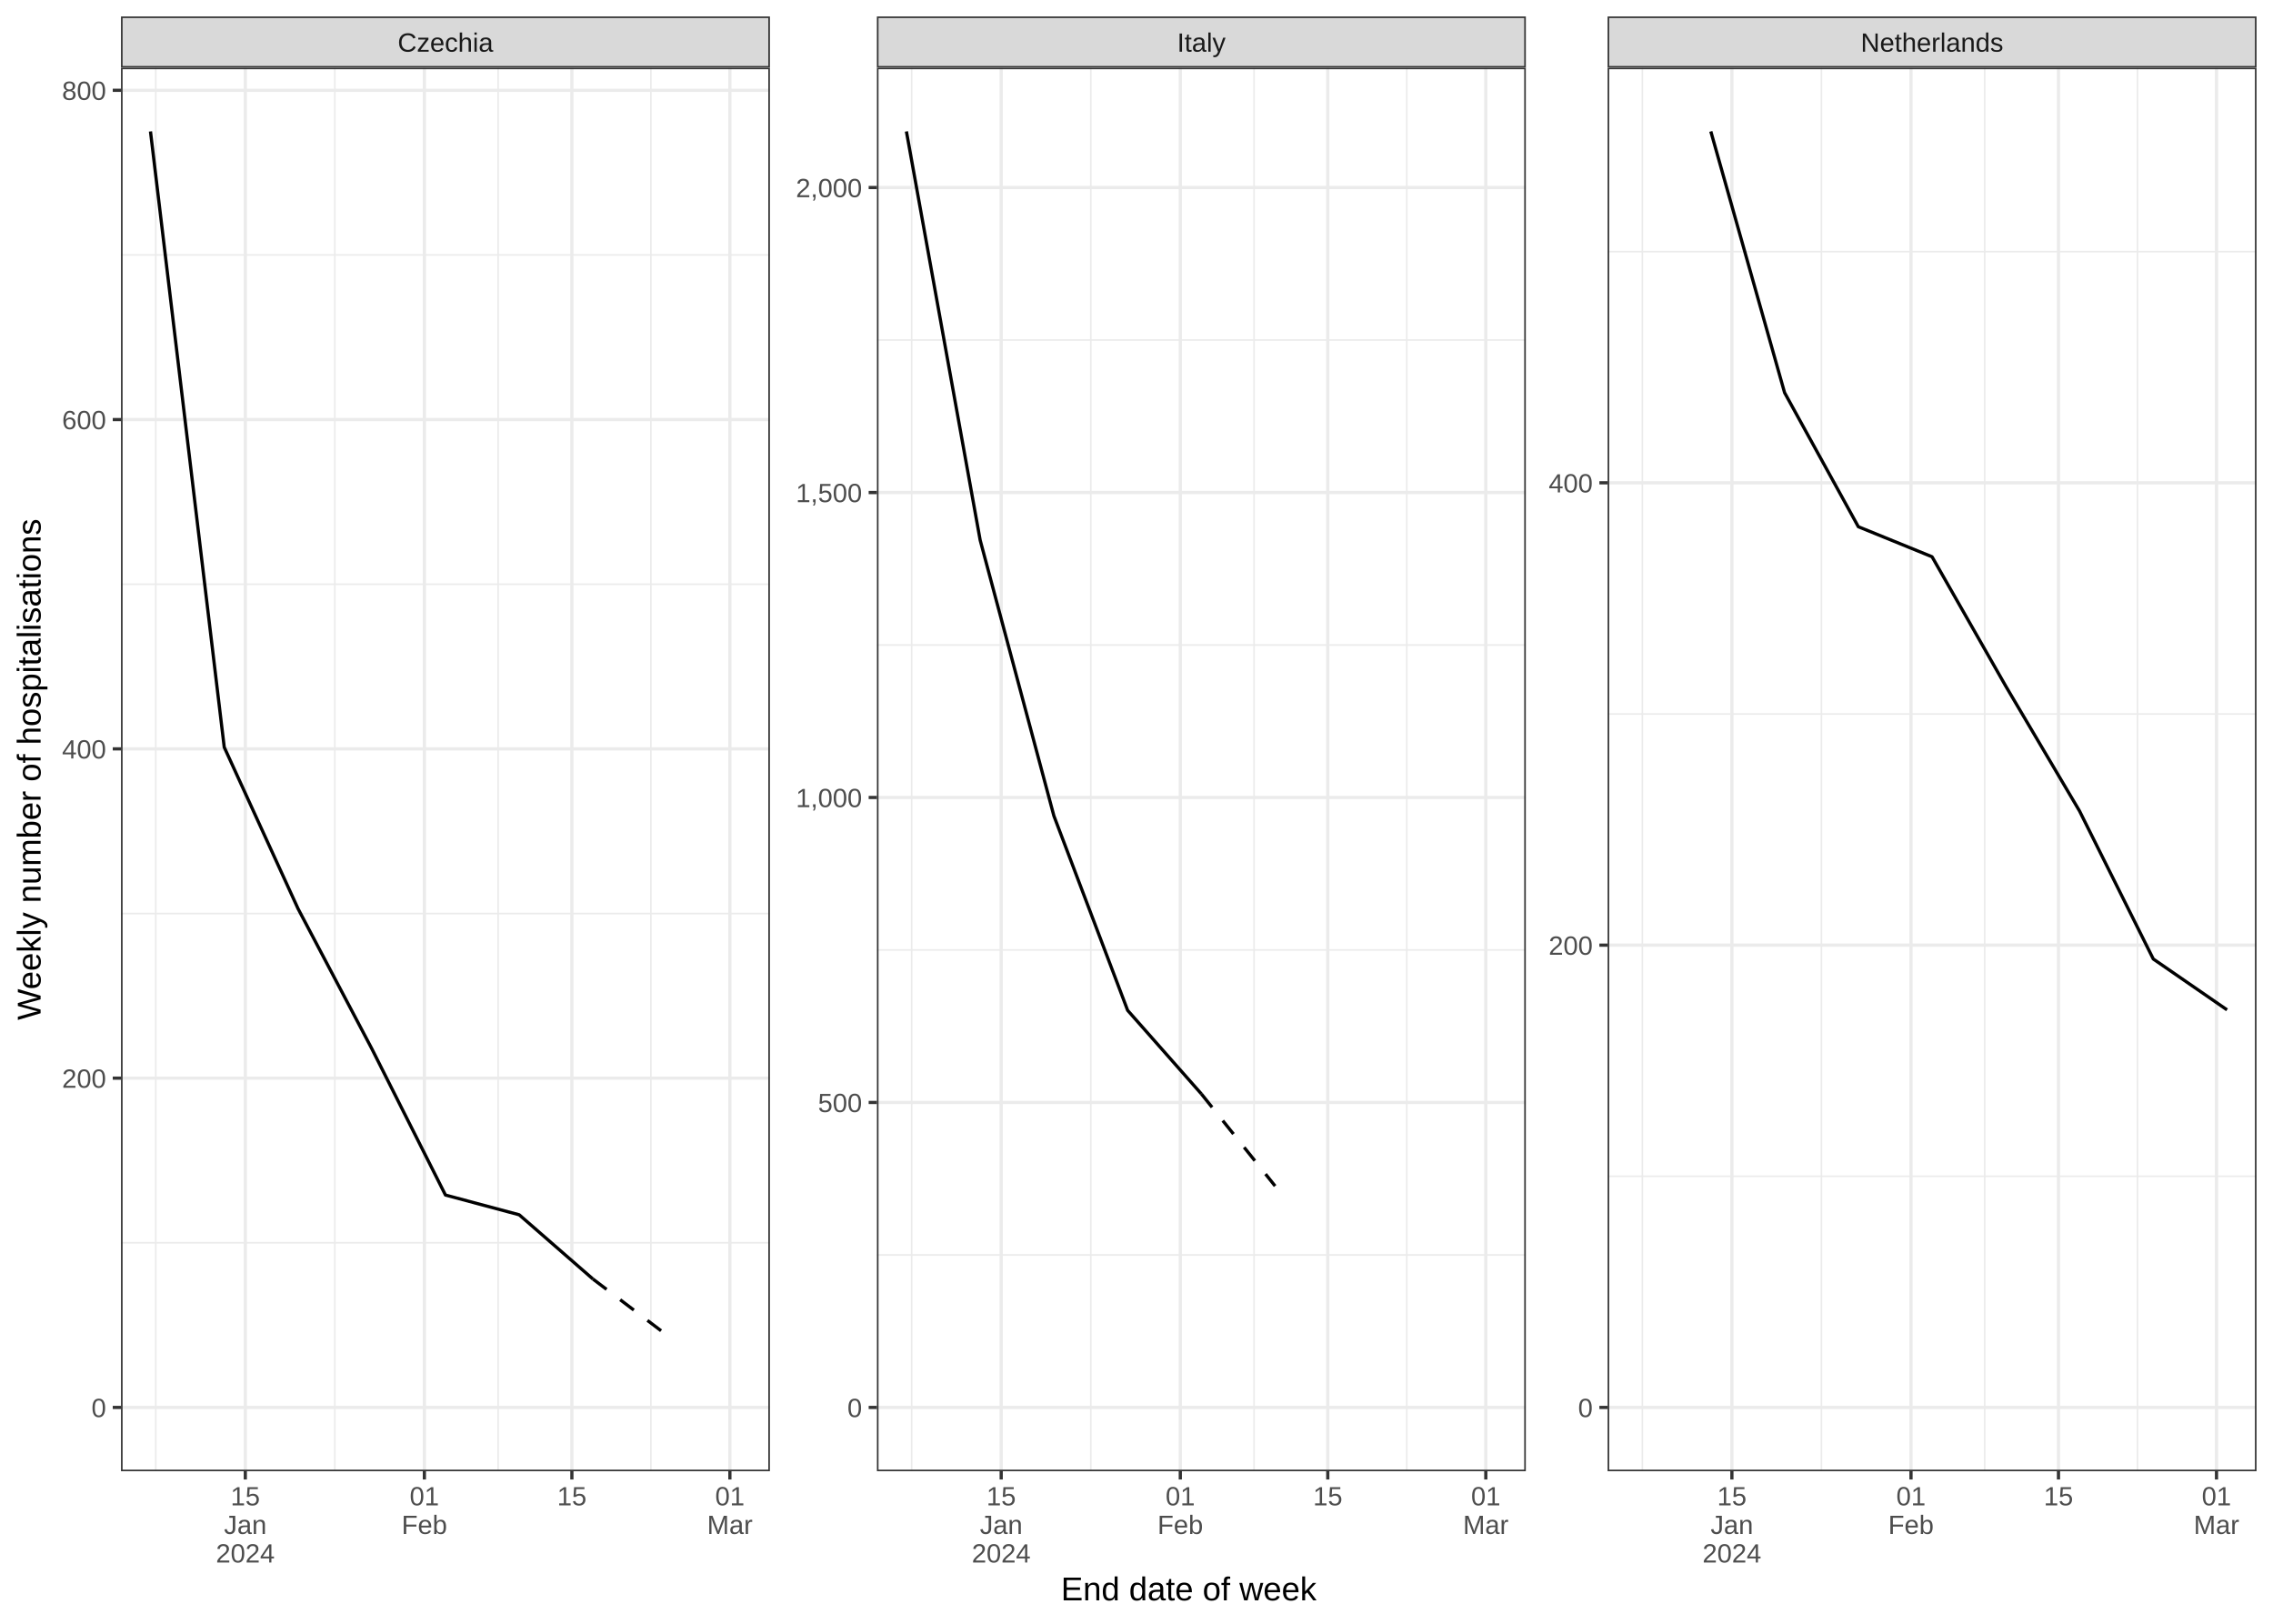
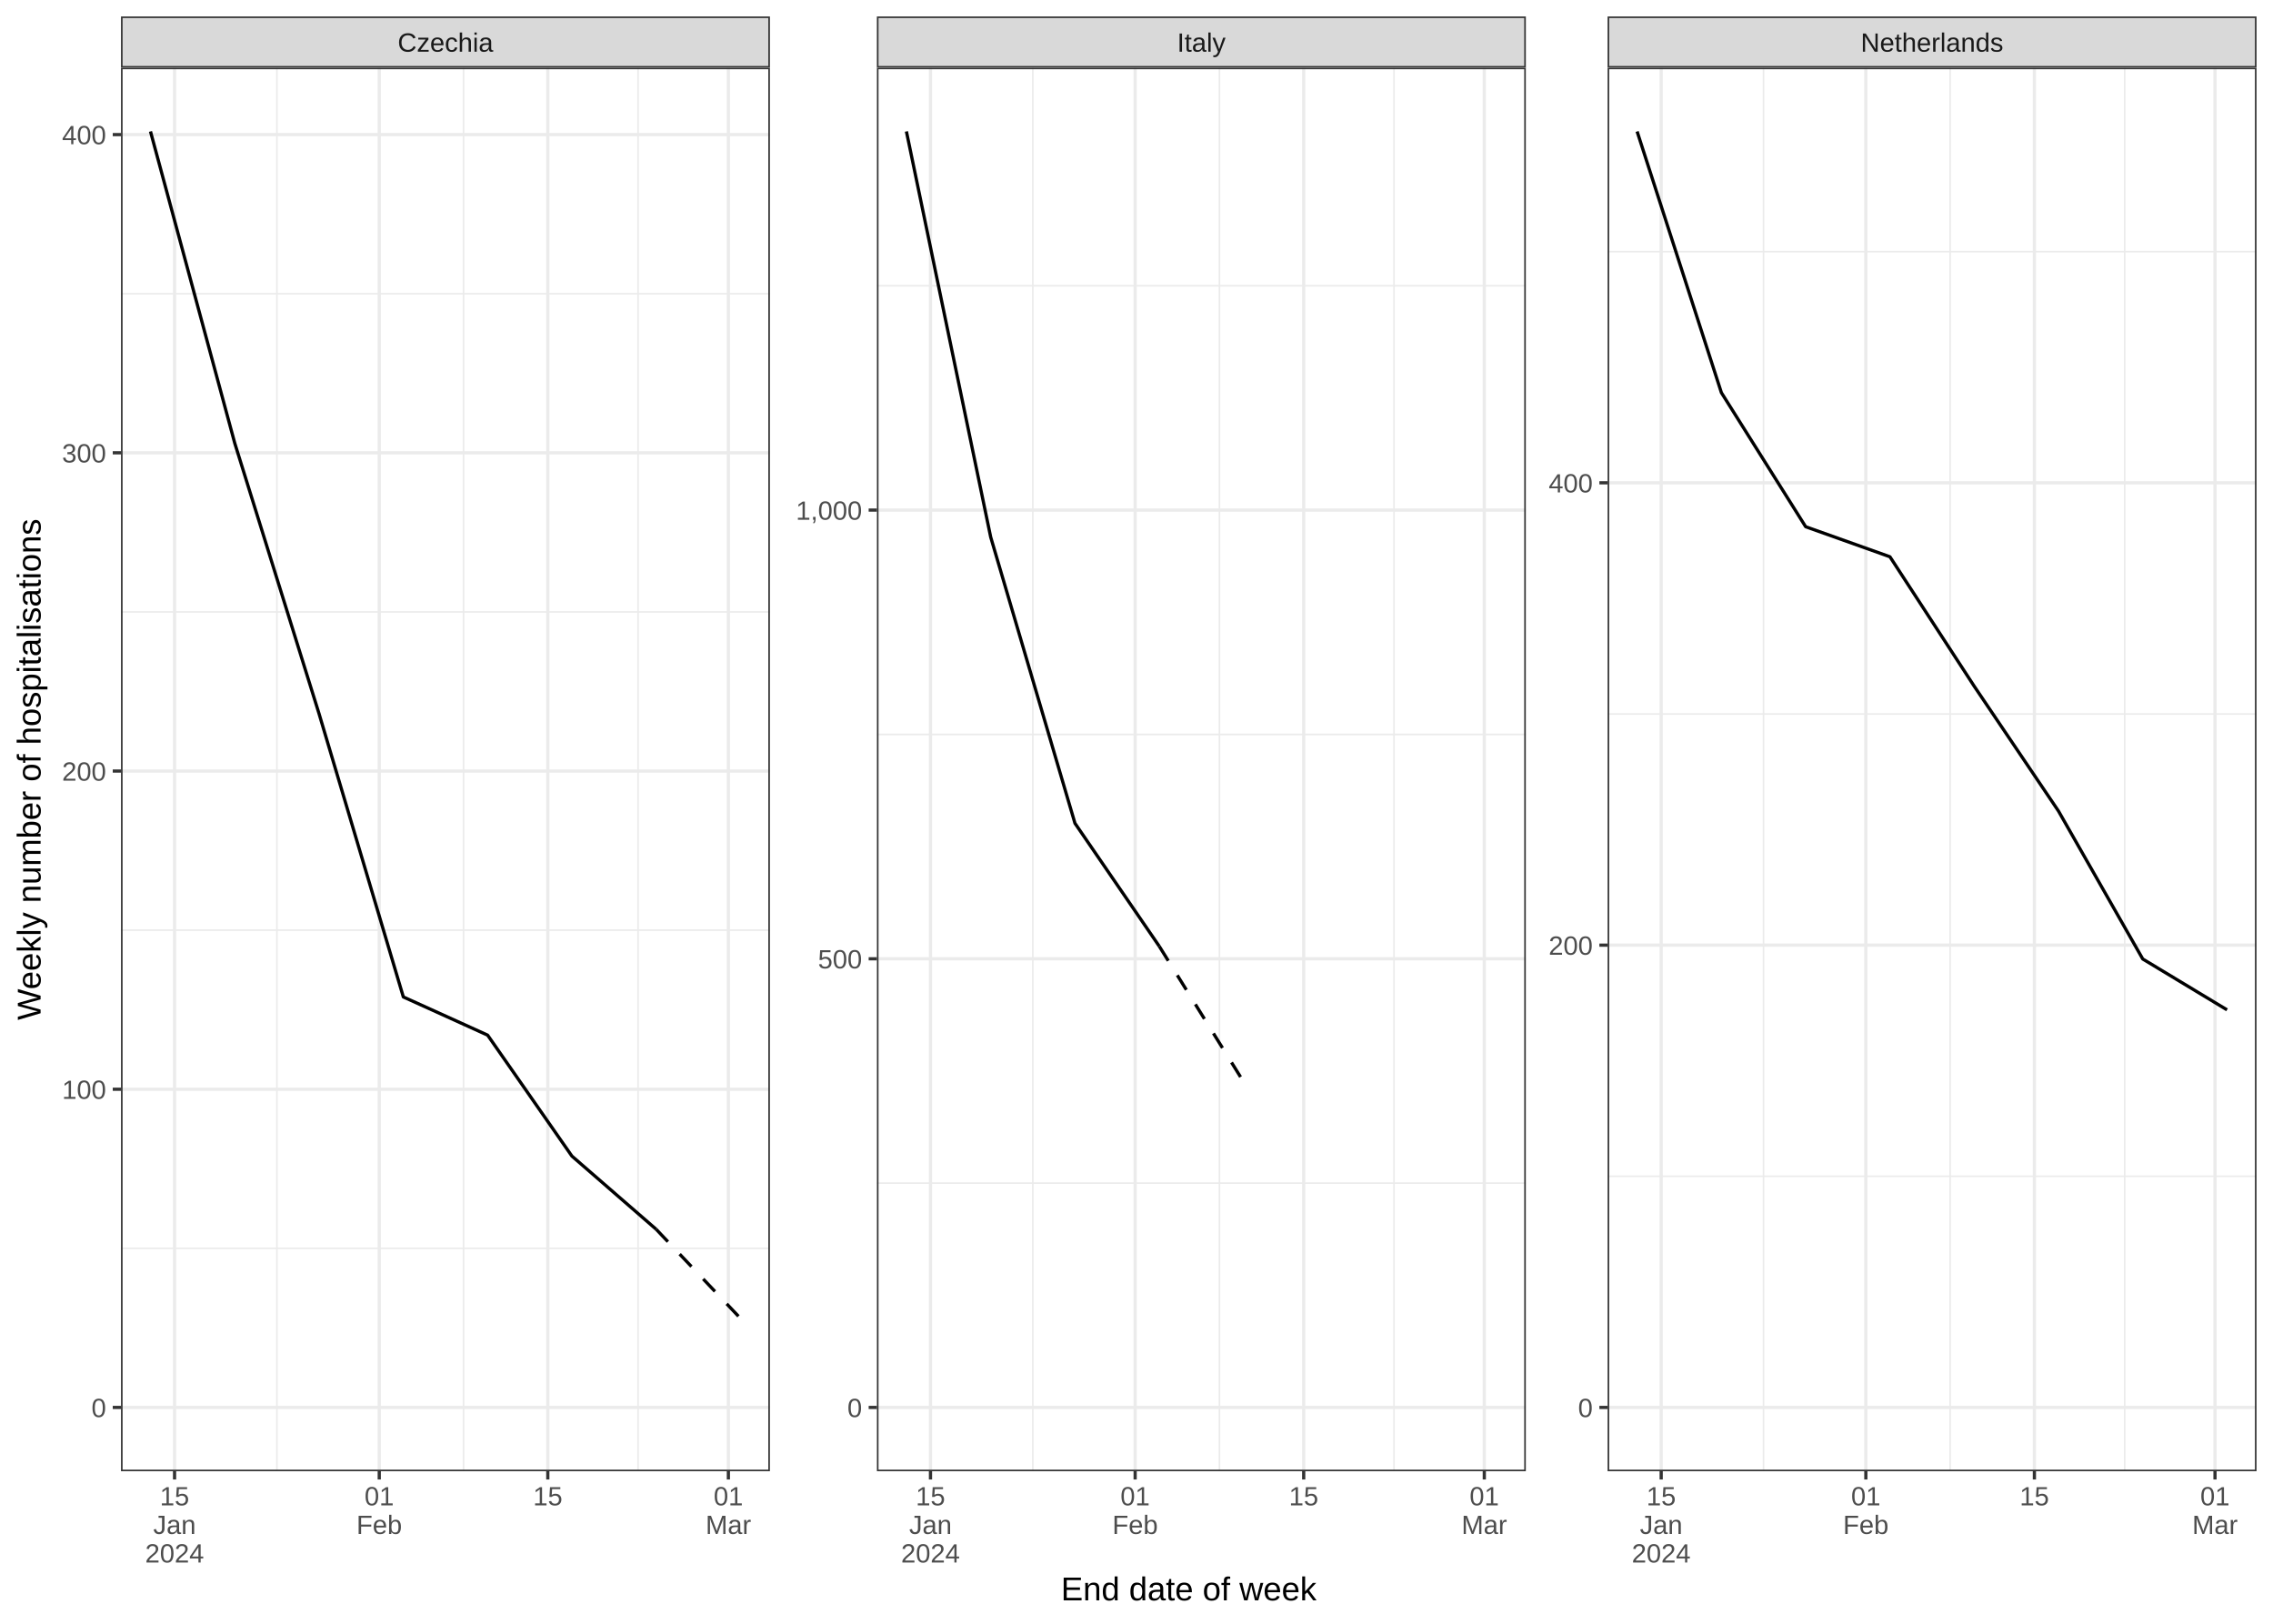
<svg xmlns="http://www.w3.org/2000/svg" class="svglite" width="756.00pt" height="540.00pt" viewBox="0 0 756.00 540.00">
  <defs>
    <style type="text/css">
    .svglite line, .svglite polyline, .svglite polygon, .svglite path, .svglite rect, .svglite circle {
      fill: none;
      stroke: #000000;
      stroke-linecap: round;
      stroke-linejoin: round;
      stroke-miterlimit: 10.00;
    }
    .svglite text {
      white-space: pre;
    }
  </style>
  </defs>
  <rect width="100%" height="100%" style="stroke: none; fill: #FFFFFF;" />
  <defs>
    <clipPath id="cpMC4wMHw3NTYuMDB8MC4wMHw1NDAuMDA=">
      <rect x="0.00" y="0.00" width="756.00" height="540.00" />
    </clipPath>
  </defs>
  <g clip-path="url(#cpMC4wMHw3NTYuMDB8MC4wMHw1NDAuMDA=)">
    <rect x="0.00" y="0.00" width="756.00" height="540.00" style="stroke-width: 1.07; stroke: #FFFFFF; fill: #FFFFFF;" />
  </g>
  <defs>
    <clipPath id="cpNDAuMjR8MjU2LjA4fDIyLjQ5fDQ4OS4yOQ==">
      <rect x="40.24" y="22.49" width="215.83" height="466.80" />
    </clipPath>
  </defs>
  <g clip-path="url(#cpNDAuMjR8MjU2LjA4fDIyLjQ5fDQ4OS4yOQ==)">
    <rect x="40.24" y="22.49" width="215.83" height="466.80" style="stroke-width: 1.07; stroke: none; fill: #FFFFFF;" />
-     <polyline points="40.24,413.31 256.08,413.31 " style="stroke-width: 0.53; stroke: #EBEBEB; stroke-linecap: butt;" />
-     <polyline points="40.24,303.80 256.08,303.80 " style="stroke-width: 0.53; stroke: #EBEBEB; stroke-linecap: butt;" />
-     <polyline points="40.24,194.29 256.08,194.29 " style="stroke-width: 0.53; stroke: #EBEBEB; stroke-linecap: butt;" />
-     <polyline points="40.24,84.78 256.08,84.78 " style="stroke-width: 0.53; stroke: #EBEBEB; stroke-linecap: butt;" />
-     <polyline points="51.81,489.29 51.81,22.49 " style="stroke-width: 0.53; stroke: #EBEBEB; stroke-linecap: butt;" />
-     <polyline points="111.37,489.29 111.37,22.49 " style="stroke-width: 0.53; stroke: #EBEBEB; stroke-linecap: butt;" />
-     <polyline points="165.68,489.29 165.68,22.49 " style="stroke-width: 0.53; stroke: #EBEBEB; stroke-linecap: butt;" />
-     <polyline points="216.48,489.29 216.48,22.49 " style="stroke-width: 0.53; stroke: #EBEBEB; stroke-linecap: butt;" />
+     <polyline points="40.24,415.16 256.08,415.16 " style="stroke-width: 0.53; stroke: #EBEBEB; stroke-linecap: butt;" />
+     <polyline points="40.24,309.33 256.08,309.33 " style="stroke-width: 0.53; stroke: #EBEBEB; stroke-linecap: butt;" />
+     <polyline points="40.24,203.51 256.08,203.51 " style="stroke-width: 0.53; stroke: #EBEBEB; stroke-linecap: butt;" />
+     <polyline points="40.24,97.68 256.08,97.68 " style="stroke-width: 0.53; stroke: #EBEBEB; stroke-linecap: butt;" />
+     <polyline points="92.10,489.29 92.10,22.49 " style="stroke-width: 0.53; stroke: #EBEBEB; stroke-linecap: butt;" />
+     <polyline points="154.17,489.29 154.17,22.49 " style="stroke-width: 0.53; stroke: #EBEBEB; stroke-linecap: butt;" />
+     <polyline points="212.23,489.29 212.23,22.49 " style="stroke-width: 0.53; stroke: #EBEBEB; stroke-linecap: butt;" />
    <polyline points="40.24,468.07 256.08,468.07 " style="stroke-width: 1.07; stroke: #EBEBEB; stroke-linecap: butt;" />
-     <polyline points="40.24,358.56 256.08,358.56 " style="stroke-width: 1.07; stroke: #EBEBEB; stroke-linecap: butt;" />
-     <polyline points="40.24,249.04 256.08,249.04 " style="stroke-width: 1.07; stroke: #EBEBEB; stroke-linecap: butt;" />
-     <polyline points="40.24,139.53 256.08,139.53 " style="stroke-width: 1.07; stroke: #EBEBEB; stroke-linecap: butt;" />
-     <polyline points="40.24,30.02 256.08,30.02 " style="stroke-width: 1.07; stroke: #EBEBEB; stroke-linecap: butt;" />
-     <polyline points="81.59,489.29 81.59,22.49 " style="stroke-width: 1.07; stroke: #EBEBEB; stroke-linecap: butt;" />
-     <polyline points="141.15,489.29 141.15,22.49 " style="stroke-width: 1.07; stroke: #EBEBEB; stroke-linecap: butt;" />
-     <polyline points="190.21,489.29 190.21,22.49 " style="stroke-width: 1.07; stroke: #EBEBEB; stroke-linecap: butt;" />
-     <polyline points="242.76,489.29 242.76,22.49 " style="stroke-width: 1.07; stroke: #EBEBEB; stroke-linecap: butt;" />
-     <polyline points="50.05,43.71 74.58,248.50 99.11,302.16 123.63,348.70 148.16,397.43 172.69,404.00 197.21,425.36 " style="stroke-width: 1.07; stroke-linecap: butt;" />
-     <polyline points="197.21,425.36 221.74,443.98 " style="stroke-width: 1.07; stroke-dasharray: 5.69,5.69; stroke-linecap: butt;" />
+     <polyline points="40.24,362.24 256.08,362.24 " style="stroke-width: 1.07; stroke: #EBEBEB; stroke-linecap: butt;" />
+     <polyline points="40.24,256.42 256.08,256.42 " style="stroke-width: 1.07; stroke: #EBEBEB; stroke-linecap: butt;" />
+     <polyline points="40.24,150.59 256.08,150.59 " style="stroke-width: 1.07; stroke: #EBEBEB; stroke-linecap: butt;" />
+     <polyline points="40.24,44.77 256.08,44.77 " style="stroke-width: 1.07; stroke: #EBEBEB; stroke-linecap: butt;" />
+     <polyline points="58.06,489.29 58.06,22.49 " style="stroke-width: 1.07; stroke: #EBEBEB; stroke-linecap: butt;" />
+     <polyline points="126.14,489.29 126.14,22.49 " style="stroke-width: 1.07; stroke: #EBEBEB; stroke-linecap: butt;" />
+     <polyline points="182.20,489.29 182.20,22.49 " style="stroke-width: 1.07; stroke: #EBEBEB; stroke-linecap: butt;" />
+     <polyline points="242.26,489.29 242.26,22.49 " style="stroke-width: 1.07; stroke: #EBEBEB; stroke-linecap: butt;" />
+     <polyline points="50.05,43.71 78.09,147.42 106.12,237.37 134.15,331.55 162.18,344.25 190.21,384.47 218.24,408.81 " style="stroke-width: 1.07; stroke-linecap: butt;" />
+     <polyline points="218.24,408.81 246.27,438.44 " style="stroke-width: 1.07; stroke-dasharray: 5.69,5.69; stroke-linecap: butt;" />
    <rect x="40.24" y="22.49" width="215.83" height="466.80" style="stroke-width: 1.07; stroke: #333333;" />
  </g>
  <g clip-path="url(#cpMC4wMHw3NTYuMDB8MC4wMHw1NDAuMDA=)">
</g>
  <defs>
    <clipPath id="cpMjkxLjY2fDUwNy40OXwyMi40OXw0ODkuMjk=">
      <rect x="291.66" y="22.49" width="215.83" height="466.80" />
    </clipPath>
  </defs>
  <g clip-path="url(#cpMjkxLjY2fDUwNy40OXwyMi40OXw0ODkuMjk=)">
    <rect x="291.66" y="22.49" width="215.83" height="466.80" style="stroke-width: 1.07; stroke: none; fill: #FFFFFF;" />
-     <polyline points="291.66,417.36 507.49,417.36 " style="stroke-width: 0.53; stroke: #EBEBEB; stroke-linecap: butt;" />
-     <polyline points="291.66,315.93 507.49,315.93 " style="stroke-width: 0.53; stroke: #EBEBEB; stroke-linecap: butt;" />
-     <polyline points="291.66,214.51 507.49,214.51 " style="stroke-width: 0.53; stroke: #EBEBEB; stroke-linecap: butt;" />
-     <polyline points="291.66,113.08 507.49,113.08 " style="stroke-width: 0.53; stroke: #EBEBEB; stroke-linecap: butt;" />
-     <polyline points="303.22,489.29 303.22,22.49 " style="stroke-width: 0.53; stroke: #EBEBEB; stroke-linecap: butt;" />
-     <polyline points="362.79,489.29 362.79,22.49 " style="stroke-width: 0.53; stroke: #EBEBEB; stroke-linecap: butt;" />
-     <polyline points="417.10,489.29 417.10,22.49 " style="stroke-width: 0.53; stroke: #EBEBEB; stroke-linecap: butt;" />
-     <polyline points="467.90,489.29 467.90,22.49 " style="stroke-width: 0.53; stroke: #EBEBEB; stroke-linecap: butt;" />
+     <polyline points="291.66,393.46 507.49,393.46 " style="stroke-width: 0.53; stroke: #EBEBEB; stroke-linecap: butt;" />
+     <polyline points="291.66,244.25 507.49,244.25 " style="stroke-width: 0.53; stroke: #EBEBEB; stroke-linecap: butt;" />
+     <polyline points="291.66,95.04 507.49,95.04 " style="stroke-width: 0.53; stroke: #EBEBEB; stroke-linecap: butt;" />
+     <polyline points="343.52,489.29 343.52,22.49 " style="stroke-width: 0.53; stroke: #EBEBEB; stroke-linecap: butt;" />
+     <polyline points="405.58,489.29 405.58,22.49 " style="stroke-width: 0.53; stroke: #EBEBEB; stroke-linecap: butt;" />
+     <polyline points="463.65,489.29 463.65,22.49 " style="stroke-width: 0.53; stroke: #EBEBEB; stroke-linecap: butt;" />
    <polyline points="291.66,468.07 507.49,468.07 " style="stroke-width: 1.07; stroke: #EBEBEB; stroke-linecap: butt;" />
-     <polyline points="291.66,366.64 507.49,366.64 " style="stroke-width: 1.07; stroke: #EBEBEB; stroke-linecap: butt;" />
-     <polyline points="291.66,265.22 507.49,265.22 " style="stroke-width: 1.07; stroke: #EBEBEB; stroke-linecap: butt;" />
-     <polyline points="291.66,163.80 507.49,163.80 " style="stroke-width: 1.07; stroke: #EBEBEB; stroke-linecap: butt;" />
-     <polyline points="291.66,62.37 507.49,62.37 " style="stroke-width: 1.07; stroke: #EBEBEB; stroke-linecap: butt;" />
-     <polyline points="333.00,489.29 333.00,22.49 " style="stroke-width: 1.07; stroke: #EBEBEB; stroke-linecap: butt;" />
-     <polyline points="392.57,489.29 392.57,22.49 " style="stroke-width: 1.07; stroke: #EBEBEB; stroke-linecap: butt;" />
-     <polyline points="441.62,489.29 441.62,22.49 " style="stroke-width: 1.07; stroke: #EBEBEB; stroke-linecap: butt;" />
-     <polyline points="494.18,489.29 494.18,22.49 " style="stroke-width: 1.07; stroke: #EBEBEB; stroke-linecap: butt;" />
-     <polyline points="301.47,43.71 326.00,179.62 350.52,271.31 375.05,336.01 399.58,363.80 " style="stroke-width: 1.07; stroke-linecap: butt;" />
-     <polyline points="399.58,363.80 424.10,394.43 " style="stroke-width: 1.07; stroke-dasharray: 5.69,5.69; stroke-linecap: butt;" />
+     <polyline points="291.66,318.86 507.49,318.86 " style="stroke-width: 1.07; stroke: #EBEBEB; stroke-linecap: butt;" />
+     <polyline points="291.66,169.64 507.49,169.64 " style="stroke-width: 1.07; stroke: #EBEBEB; stroke-linecap: butt;" />
+     <polyline points="309.48,489.29 309.48,22.49 " style="stroke-width: 1.07; stroke: #EBEBEB; stroke-linecap: butt;" />
+     <polyline points="377.55,489.29 377.55,22.49 " style="stroke-width: 1.07; stroke: #EBEBEB; stroke-linecap: butt;" />
+     <polyline points="433.61,489.29 433.61,22.49 " style="stroke-width: 1.07; stroke: #EBEBEB; stroke-linecap: butt;" />
+     <polyline points="493.68,489.29 493.68,22.49 " style="stroke-width: 1.07; stroke: #EBEBEB; stroke-linecap: butt;" />
+     <polyline points="301.47,43.71 329.50,178.60 357.53,273.79 385.56,314.68 " style="stroke-width: 1.07; stroke-linecap: butt;" />
+     <polyline points="385.56,314.68 413.59,359.74 " style="stroke-width: 1.07; stroke-dasharray: 5.69,5.69; stroke-linecap: butt;" />
    <rect x="291.66" y="22.49" width="215.83" height="466.80" style="stroke-width: 1.07; stroke: #333333;" />
  </g>
  <g clip-path="url(#cpMC4wMHw3NTYuMDB8MC4wMHw1NDAuMDA=)">
</g>
  <defs>
    <clipPath id="cpNTM0LjY5fDc1MC41MnwyMi40OXw0ODkuMjk=">
      <rect x="534.69" y="22.49" width="215.83" height="466.80" />
    </clipPath>
  </defs>
  <g clip-path="url(#cpNTM0LjY5fDc1MC41MnwyMi40OXw0ODkuMjk=)">
    <rect x="534.69" y="22.49" width="215.83" height="466.80" style="stroke-width: 1.07; stroke: none; fill: #FFFFFF;" />
    <polyline points="534.69,391.19 750.52,391.19 " style="stroke-width: 0.53; stroke: #EBEBEB; stroke-linecap: butt;" />
    <polyline points="534.69,237.44 750.52,237.44 " style="stroke-width: 0.53; stroke: #EBEBEB; stroke-linecap: butt;" />
    <polyline points="534.69,83.68 750.52,83.68 " style="stroke-width: 0.53; stroke: #EBEBEB; stroke-linecap: butt;" />
-     <polyline points="546.25,489.29 546.25,22.49 " style="stroke-width: 0.53; stroke: #EBEBEB; stroke-linecap: butt;" />
-     <polyline points="605.81,489.29 605.81,22.49 " style="stroke-width: 0.53; stroke: #EBEBEB; stroke-linecap: butt;" />
-     <polyline points="660.12,489.29 660.12,22.49 " style="stroke-width: 0.53; stroke: #EBEBEB; stroke-linecap: butt;" />
-     <polyline points="710.93,489.29 710.93,22.49 " style="stroke-width: 0.53; stroke: #EBEBEB; stroke-linecap: butt;" />
+     <polyline points="586.54,489.29 586.54,22.49 " style="stroke-width: 0.53; stroke: #EBEBEB; stroke-linecap: butt;" />
+     <polyline points="648.61,489.29 648.61,22.49 " style="stroke-width: 0.53; stroke: #EBEBEB; stroke-linecap: butt;" />
+     <polyline points="706.67,489.29 706.67,22.49 " style="stroke-width: 0.53; stroke: #EBEBEB; stroke-linecap: butt;" />
    <polyline points="534.69,468.07 750.52,468.07 " style="stroke-width: 1.07; stroke: #EBEBEB; stroke-linecap: butt;" />
    <polyline points="534.69,314.32 750.52,314.32 " style="stroke-width: 1.07; stroke: #EBEBEB; stroke-linecap: butt;" />
    <polyline points="534.69,160.56 750.52,160.56 " style="stroke-width: 1.07; stroke: #EBEBEB; stroke-linecap: butt;" />
-     <polyline points="576.03,489.29 576.03,22.49 " style="stroke-width: 1.07; stroke: #EBEBEB; stroke-linecap: butt;" />
-     <polyline points="635.60,489.29 635.60,22.49 " style="stroke-width: 1.07; stroke: #EBEBEB; stroke-linecap: butt;" />
-     <polyline points="684.65,489.29 684.65,22.49 " style="stroke-width: 1.07; stroke: #EBEBEB; stroke-linecap: butt;" />
-     <polyline points="737.21,489.29 737.21,22.49 " style="stroke-width: 1.07; stroke: #EBEBEB; stroke-linecap: butt;" />
-     <polyline points="569.02,43.71 593.55,130.58 618.08,175.17 642.60,185.16 667.13,228.21 691.66,269.73 716.18,318.93 740.71,335.84 " style="stroke-width: 1.07; stroke-linecap: butt;" />
+     <polyline points="552.51,489.29 552.51,22.49 " style="stroke-width: 1.07; stroke: #EBEBEB; stroke-linecap: butt;" />
+     <polyline points="620.58,489.29 620.58,22.49 " style="stroke-width: 1.07; stroke: #EBEBEB; stroke-linecap: butt;" />
+     <polyline points="676.64,489.29 676.64,22.49 " style="stroke-width: 1.07; stroke: #EBEBEB; stroke-linecap: butt;" />
+     <polyline points="736.71,489.29 736.71,22.49 " style="stroke-width: 1.07; stroke: #EBEBEB; stroke-linecap: butt;" />
+     <polyline points="544.50,43.71 572.53,130.58 600.56,175.17 628.59,185.16 656.62,228.21 684.65,269.73 712.68,318.93 740.71,335.84 " style="stroke-width: 1.07; stroke-linecap: butt;" />
    <rect x="534.69" y="22.49" width="215.83" height="466.80" style="stroke-width: 1.07; stroke: #333333;" />
  </g>
  <g clip-path="url(#cpMC4wMHw3NTYuMDB8MC4wMHw1NDAuMDA=)">
</g>
  <defs>
    <clipPath id="cpNDAuMjR8MjU2LjA4fDUuNDh8MjIuNDk=">
      <rect x="40.24" y="5.48" width="215.83" height="17.01" />
    </clipPath>
  </defs>
  <g clip-path="url(#cpNDAuMjR8MjU2LjA4fDUuNDh8MjIuNDk=)">
    <rect x="40.24" y="5.48" width="215.83" height="17.01" style="stroke-width: 1.07; stroke: #333333; fill: #D9D9D9;" />
    <text x="148.16" y="17.19" text-anchor="middle" style="font-size: 8.80px;fill: #1A1A1A; font-family: &quot;Liberation Sans&quot;;" textLength="34.42px" lengthAdjust="spacingAndGlyphs">Czechia</text>
  </g>
  <g clip-path="url(#cpMC4wMHw3NTYuMDB8MC4wMHw1NDAuMDA=)">
</g>
  <defs>
    <clipPath id="cpMjkxLjY2fDUwNy40OXw1LjQ4fDIyLjQ5">
      <rect x="291.66" y="5.48" width="215.83" height="17.01" />
    </clipPath>
  </defs>
  <g clip-path="url(#cpMjkxLjY2fDUwNy40OXw1LjQ4fDIyLjQ5)">
    <rect x="291.66" y="5.48" width="215.83" height="17.01" style="stroke-width: 1.07; stroke: #333333; fill: #D9D9D9;" />
    <text x="399.58" y="17.19" text-anchor="middle" style="font-size: 8.80px;fill: #1A1A1A; font-family: &quot;Liberation Sans&quot;;" textLength="19.09px" lengthAdjust="spacingAndGlyphs">Italy</text>
  </g>
  <g clip-path="url(#cpMC4wMHw3NTYuMDB8MC4wMHw1NDAuMDA=)">
</g>
  <defs>
    <clipPath id="cpNTM0LjY5fDc1MC41Mnw1LjQ4fDIyLjQ5">
      <rect x="534.69" y="5.48" width="215.83" height="17.01" />
    </clipPath>
  </defs>
  <g clip-path="url(#cpNTM0LjY5fDc1MC41Mnw1LjQ4fDIyLjQ5)">
    <rect x="534.69" y="5.48" width="215.83" height="17.01" style="stroke-width: 1.07; stroke: #333333; fill: #D9D9D9;" />
    <text x="642.60" y="17.19" text-anchor="middle" style="font-size: 8.80px;fill: #1A1A1A; font-family: &quot;Liberation Sans&quot;;" textLength="53.63px" lengthAdjust="spacingAndGlyphs">Netherlands</text>
  </g>
  <g clip-path="url(#cpMC4wMHw3NTYuMDB8MC4wMHw1NDAuMDA=)">
-     <polyline points="81.59,492.03 81.59,489.29 " style="stroke-width: 1.07; stroke: #333333; stroke-linecap: butt;" />
-     <polyline points="141.15,492.03 141.15,489.29 " style="stroke-width: 1.07; stroke: #333333; stroke-linecap: butt;" />
-     <polyline points="190.21,492.03 190.21,489.29 " style="stroke-width: 1.07; stroke: #333333; stroke-linecap: butt;" />
-     <polyline points="242.76,492.03 242.76,489.29 " style="stroke-width: 1.07; stroke: #333333; stroke-linecap: butt;" />
-     <text x="81.59" y="500.63" text-anchor="middle" style="font-size: 8.80px;fill: #4D4D4D; font-family: &quot;Liberation Sans&quot;;" textLength="11.19px" lengthAdjust="spacingAndGlyphs">15</text>
-     <text x="81.59" y="510.14" text-anchor="middle" style="font-size: 8.80px;fill: #4D4D4D; font-family: &quot;Liberation Sans&quot;;" textLength="13.56px" lengthAdjust="spacingAndGlyphs">Jan</text>
-     <text x="81.59" y="519.64" text-anchor="middle" style="font-size: 8.80px;fill: #4D4D4D; font-family: &quot;Liberation Sans&quot;;" textLength="22.38px" lengthAdjust="spacingAndGlyphs">2024</text>
-     <text x="141.15" y="500.63" text-anchor="middle" style="font-size: 8.80px;fill: #4D4D4D; font-family: &quot;Liberation Sans&quot;;" textLength="11.19px" lengthAdjust="spacingAndGlyphs">01</text>
-     <text x="141.15" y="510.14" text-anchor="middle" style="font-size: 8.80px;fill: #4D4D4D; font-family: &quot;Liberation Sans&quot;;" textLength="15.58px" lengthAdjust="spacingAndGlyphs">Feb</text>
-     <text x="190.21" y="500.63" text-anchor="middle" style="font-size: 8.80px;fill: #4D4D4D; font-family: &quot;Liberation Sans&quot;;" textLength="11.19px" lengthAdjust="spacingAndGlyphs">15</text>
-     <text x="242.76" y="500.63" text-anchor="middle" style="font-size: 8.80px;fill: #4D4D4D; font-family: &quot;Liberation Sans&quot;;" textLength="11.19px" lengthAdjust="spacingAndGlyphs">01</text>
-     <text x="242.76" y="510.14" text-anchor="middle" style="font-size: 8.80px;fill: #4D4D4D; font-family: &quot;Liberation Sans&quot;;" textLength="16.60px" lengthAdjust="spacingAndGlyphs">Mar</text>
-     <polyline points="333.00,492.03 333.00,489.29 " style="stroke-width: 1.07; stroke: #333333; stroke-linecap: butt;" />
-     <polyline points="392.57,492.03 392.57,489.29 " style="stroke-width: 1.07; stroke: #333333; stroke-linecap: butt;" />
-     <polyline points="441.62,492.03 441.62,489.29 " style="stroke-width: 1.07; stroke: #333333; stroke-linecap: butt;" />
-     <polyline points="494.18,492.03 494.18,489.29 " style="stroke-width: 1.07; stroke: #333333; stroke-linecap: butt;" />
-     <text x="333.00" y="500.63" text-anchor="middle" style="font-size: 8.80px;fill: #4D4D4D; font-family: &quot;Liberation Sans&quot;;" textLength="11.19px" lengthAdjust="spacingAndGlyphs">15</text>
-     <text x="333.00" y="510.14" text-anchor="middle" style="font-size: 8.80px;fill: #4D4D4D; font-family: &quot;Liberation Sans&quot;;" textLength="13.56px" lengthAdjust="spacingAndGlyphs">Jan</text>
-     <text x="333.00" y="519.64" text-anchor="middle" style="font-size: 8.80px;fill: #4D4D4D; font-family: &quot;Liberation Sans&quot;;" textLength="22.38px" lengthAdjust="spacingAndGlyphs">2024</text>
-     <text x="392.57" y="500.63" text-anchor="middle" style="font-size: 8.80px;fill: #4D4D4D; font-family: &quot;Liberation Sans&quot;;" textLength="11.19px" lengthAdjust="spacingAndGlyphs">01</text>
-     <text x="392.57" y="510.14" text-anchor="middle" style="font-size: 8.80px;fill: #4D4D4D; font-family: &quot;Liberation Sans&quot;;" textLength="15.58px" lengthAdjust="spacingAndGlyphs">Feb</text>
-     <text x="441.62" y="500.63" text-anchor="middle" style="font-size: 8.80px;fill: #4D4D4D; font-family: &quot;Liberation Sans&quot;;" textLength="11.19px" lengthAdjust="spacingAndGlyphs">15</text>
-     <text x="494.18" y="500.63" text-anchor="middle" style="font-size: 8.80px;fill: #4D4D4D; font-family: &quot;Liberation Sans&quot;;" textLength="11.19px" lengthAdjust="spacingAndGlyphs">01</text>
-     <text x="494.18" y="510.14" text-anchor="middle" style="font-size: 8.80px;fill: #4D4D4D; font-family: &quot;Liberation Sans&quot;;" textLength="16.60px" lengthAdjust="spacingAndGlyphs">Mar</text>
-     <polyline points="576.03,492.03 576.03,489.29 " style="stroke-width: 1.07; stroke: #333333; stroke-linecap: butt;" />
-     <polyline points="635.60,492.03 635.60,489.29 " style="stroke-width: 1.07; stroke: #333333; stroke-linecap: butt;" />
-     <polyline points="684.65,492.03 684.65,489.29 " style="stroke-width: 1.07; stroke: #333333; stroke-linecap: butt;" />
-     <polyline points="737.21,492.03 737.21,489.29 " style="stroke-width: 1.07; stroke: #333333; stroke-linecap: butt;" />
-     <text x="576.03" y="500.63" text-anchor="middle" style="font-size: 8.80px;fill: #4D4D4D; font-family: &quot;Liberation Sans&quot;;" textLength="11.19px" lengthAdjust="spacingAndGlyphs">15</text>
-     <text x="576.03" y="510.14" text-anchor="middle" style="font-size: 8.80px;fill: #4D4D4D; font-family: &quot;Liberation Sans&quot;;" textLength="13.56px" lengthAdjust="spacingAndGlyphs">Jan</text>
-     <text x="576.03" y="519.64" text-anchor="middle" style="font-size: 8.80px;fill: #4D4D4D; font-family: &quot;Liberation Sans&quot;;" textLength="22.38px" lengthAdjust="spacingAndGlyphs">2024</text>
-     <text x="635.60" y="500.63" text-anchor="middle" style="font-size: 8.80px;fill: #4D4D4D; font-family: &quot;Liberation Sans&quot;;" textLength="11.19px" lengthAdjust="spacingAndGlyphs">01</text>
-     <text x="635.60" y="510.14" text-anchor="middle" style="font-size: 8.80px;fill: #4D4D4D; font-family: &quot;Liberation Sans&quot;;" textLength="15.58px" lengthAdjust="spacingAndGlyphs">Feb</text>
-     <text x="684.65" y="500.63" text-anchor="middle" style="font-size: 8.80px;fill: #4D4D4D; font-family: &quot;Liberation Sans&quot;;" textLength="11.19px" lengthAdjust="spacingAndGlyphs">15</text>
-     <text x="737.21" y="500.63" text-anchor="middle" style="font-size: 8.80px;fill: #4D4D4D; font-family: &quot;Liberation Sans&quot;;" textLength="11.19px" lengthAdjust="spacingAndGlyphs">01</text>
-     <text x="737.21" y="510.14" text-anchor="middle" style="font-size: 8.80px;fill: #4D4D4D; font-family: &quot;Liberation Sans&quot;;" textLength="16.60px" lengthAdjust="spacingAndGlyphs">Mar</text>
+     <polyline points="58.06,492.03 58.06,489.29 " style="stroke-width: 1.07; stroke: #333333; stroke-linecap: butt;" />
+     <polyline points="126.14,492.03 126.14,489.29 " style="stroke-width: 1.07; stroke: #333333; stroke-linecap: butt;" />
+     <polyline points="182.20,492.03 182.20,489.29 " style="stroke-width: 1.07; stroke: #333333; stroke-linecap: butt;" />
+     <polyline points="242.26,492.03 242.26,489.29 " style="stroke-width: 1.07; stroke: #333333; stroke-linecap: butt;" />
+     <text x="58.06" y="500.63" text-anchor="middle" style="font-size: 8.80px;fill: #4D4D4D; font-family: &quot;Liberation Sans&quot;;" textLength="11.19px" lengthAdjust="spacingAndGlyphs">15</text>
+     <text x="58.06" y="510.14" text-anchor="middle" style="font-size: 8.80px;fill: #4D4D4D; font-family: &quot;Liberation Sans&quot;;" textLength="13.56px" lengthAdjust="spacingAndGlyphs">Jan</text>
+     <text x="58.06" y="519.64" text-anchor="middle" style="font-size: 8.80px;fill: #4D4D4D; font-family: &quot;Liberation Sans&quot;;" textLength="22.38px" lengthAdjust="spacingAndGlyphs">2024</text>
+     <text x="126.14" y="500.63" text-anchor="middle" style="font-size: 8.80px;fill: #4D4D4D; font-family: &quot;Liberation Sans&quot;;" textLength="11.19px" lengthAdjust="spacingAndGlyphs">01</text>
+     <text x="126.14" y="510.14" text-anchor="middle" style="font-size: 8.80px;fill: #4D4D4D; font-family: &quot;Liberation Sans&quot;;" textLength="15.58px" lengthAdjust="spacingAndGlyphs">Feb</text>
+     <text x="182.20" y="500.63" text-anchor="middle" style="font-size: 8.80px;fill: #4D4D4D; font-family: &quot;Liberation Sans&quot;;" textLength="11.19px" lengthAdjust="spacingAndGlyphs">15</text>
+     <text x="242.26" y="500.63" text-anchor="middle" style="font-size: 8.80px;fill: #4D4D4D; font-family: &quot;Liberation Sans&quot;;" textLength="11.19px" lengthAdjust="spacingAndGlyphs">01</text>
+     <text x="242.26" y="510.14" text-anchor="middle" style="font-size: 8.80px;fill: #4D4D4D; font-family: &quot;Liberation Sans&quot;;" textLength="16.60px" lengthAdjust="spacingAndGlyphs">Mar</text>
+     <polyline points="309.48,492.03 309.48,489.29 " style="stroke-width: 1.07; stroke: #333333; stroke-linecap: butt;" />
+     <polyline points="377.55,492.03 377.55,489.29 " style="stroke-width: 1.07; stroke: #333333; stroke-linecap: butt;" />
+     <polyline points="433.61,492.03 433.61,489.29 " style="stroke-width: 1.07; stroke: #333333; stroke-linecap: butt;" />
+     <polyline points="493.68,492.03 493.68,489.29 " style="stroke-width: 1.07; stroke: #333333; stroke-linecap: butt;" />
+     <text x="309.48" y="500.63" text-anchor="middle" style="font-size: 8.80px;fill: #4D4D4D; font-family: &quot;Liberation Sans&quot;;" textLength="11.19px" lengthAdjust="spacingAndGlyphs">15</text>
+     <text x="309.48" y="510.14" text-anchor="middle" style="font-size: 8.80px;fill: #4D4D4D; font-family: &quot;Liberation Sans&quot;;" textLength="13.56px" lengthAdjust="spacingAndGlyphs">Jan</text>
+     <text x="309.48" y="519.64" text-anchor="middle" style="font-size: 8.80px;fill: #4D4D4D; font-family: &quot;Liberation Sans&quot;;" textLength="22.38px" lengthAdjust="spacingAndGlyphs">2024</text>
+     <text x="377.55" y="500.63" text-anchor="middle" style="font-size: 8.80px;fill: #4D4D4D; font-family: &quot;Liberation Sans&quot;;" textLength="11.19px" lengthAdjust="spacingAndGlyphs">01</text>
+     <text x="377.55" y="510.14" text-anchor="middle" style="font-size: 8.80px;fill: #4D4D4D; font-family: &quot;Liberation Sans&quot;;" textLength="15.58px" lengthAdjust="spacingAndGlyphs">Feb</text>
+     <text x="433.61" y="500.63" text-anchor="middle" style="font-size: 8.80px;fill: #4D4D4D; font-family: &quot;Liberation Sans&quot;;" textLength="11.19px" lengthAdjust="spacingAndGlyphs">15</text>
+     <text x="493.68" y="500.63" text-anchor="middle" style="font-size: 8.80px;fill: #4D4D4D; font-family: &quot;Liberation Sans&quot;;" textLength="11.19px" lengthAdjust="spacingAndGlyphs">01</text>
+     <text x="493.68" y="510.14" text-anchor="middle" style="font-size: 8.80px;fill: #4D4D4D; font-family: &quot;Liberation Sans&quot;;" textLength="16.60px" lengthAdjust="spacingAndGlyphs">Mar</text>
+     <polyline points="552.51,492.03 552.51,489.29 " style="stroke-width: 1.07; stroke: #333333; stroke-linecap: butt;" />
+     <polyline points="620.58,492.03 620.58,489.29 " style="stroke-width: 1.07; stroke: #333333; stroke-linecap: butt;" />
+     <polyline points="676.64,492.03 676.64,489.29 " style="stroke-width: 1.07; stroke: #333333; stroke-linecap: butt;" />
+     <polyline points="736.71,492.03 736.71,489.29 " style="stroke-width: 1.07; stroke: #333333; stroke-linecap: butt;" />
+     <text x="552.51" y="500.63" text-anchor="middle" style="font-size: 8.80px;fill: #4D4D4D; font-family: &quot;Liberation Sans&quot;;" textLength="11.19px" lengthAdjust="spacingAndGlyphs">15</text>
+     <text x="552.51" y="510.14" text-anchor="middle" style="font-size: 8.80px;fill: #4D4D4D; font-family: &quot;Liberation Sans&quot;;" textLength="13.56px" lengthAdjust="spacingAndGlyphs">Jan</text>
+     <text x="552.51" y="519.64" text-anchor="middle" style="font-size: 8.80px;fill: #4D4D4D; font-family: &quot;Liberation Sans&quot;;" textLength="22.38px" lengthAdjust="spacingAndGlyphs">2024</text>
+     <text x="620.58" y="500.63" text-anchor="middle" style="font-size: 8.80px;fill: #4D4D4D; font-family: &quot;Liberation Sans&quot;;" textLength="11.19px" lengthAdjust="spacingAndGlyphs">01</text>
+     <text x="620.58" y="510.14" text-anchor="middle" style="font-size: 8.80px;fill: #4D4D4D; font-family: &quot;Liberation Sans&quot;;" textLength="15.58px" lengthAdjust="spacingAndGlyphs">Feb</text>
+     <text x="676.64" y="500.63" text-anchor="middle" style="font-size: 8.80px;fill: #4D4D4D; font-family: &quot;Liberation Sans&quot;;" textLength="11.19px" lengthAdjust="spacingAndGlyphs">15</text>
+     <text x="736.71" y="500.63" text-anchor="middle" style="font-size: 8.80px;fill: #4D4D4D; font-family: &quot;Liberation Sans&quot;;" textLength="11.19px" lengthAdjust="spacingAndGlyphs">01</text>
+     <text x="736.71" y="510.14" text-anchor="middle" style="font-size: 8.80px;fill: #4D4D4D; font-family: &quot;Liberation Sans&quot;;" textLength="16.60px" lengthAdjust="spacingAndGlyphs">Mar</text>
    <text x="529.76" y="471.28" text-anchor="end" style="font-size: 8.80px;fill: #4D4D4D; font-family: &quot;Liberation Sans&quot;;" textLength="5.59px" lengthAdjust="spacingAndGlyphs">0</text>
    <text x="529.76" y="317.52" text-anchor="end" style="font-size: 8.80px;fill: #4D4D4D; font-family: &quot;Liberation Sans&quot;;" textLength="16.78px" lengthAdjust="spacingAndGlyphs">200</text>
    <text x="529.76" y="163.77" text-anchor="end" style="font-size: 8.80px;fill: #4D4D4D; font-family: &quot;Liberation Sans&quot;;" textLength="16.78px" lengthAdjust="spacingAndGlyphs">400</text>
    <polyline points="531.95,468.07 534.69,468.07 " style="stroke-width: 1.07; stroke: #333333; stroke-linecap: butt;" />
    <polyline points="531.95,314.32 534.69,314.32 " style="stroke-width: 1.07; stroke: #333333; stroke-linecap: butt;" />
    <polyline points="531.95,160.56 534.69,160.56 " style="stroke-width: 1.07; stroke: #333333; stroke-linecap: butt;" />
    <text x="286.73" y="471.28" text-anchor="end" style="font-size: 8.80px;fill: #4D4D4D; font-family: &quot;Liberation Sans&quot;;" textLength="5.59px" lengthAdjust="spacingAndGlyphs">0</text>
-     <text x="286.73" y="369.85" text-anchor="end" style="font-size: 8.80px;fill: #4D4D4D; font-family: &quot;Liberation Sans&quot;;" textLength="16.78px" lengthAdjust="spacingAndGlyphs">500</text>
-     <text x="286.73" y="268.43" text-anchor="end" style="font-size: 8.80px;fill: #4D4D4D; font-family: &quot;Liberation Sans&quot;;" textLength="25.17px" lengthAdjust="spacingAndGlyphs">1,000</text>
-     <text x="286.73" y="167.00" text-anchor="end" style="font-size: 8.80px;fill: #4D4D4D; font-family: &quot;Liberation Sans&quot;;" textLength="25.17px" lengthAdjust="spacingAndGlyphs">1,500</text>
-     <text x="286.73" y="65.58" text-anchor="end" style="font-size: 8.80px;fill: #4D4D4D; font-family: &quot;Liberation Sans&quot;;" textLength="25.17px" lengthAdjust="spacingAndGlyphs">2,000</text>
+     <text x="286.73" y="322.06" text-anchor="end" style="font-size: 8.80px;fill: #4D4D4D; font-family: &quot;Liberation Sans&quot;;" textLength="16.78px" lengthAdjust="spacingAndGlyphs">500</text>
+     <text x="286.73" y="172.85" text-anchor="end" style="font-size: 8.80px;fill: #4D4D4D; font-family: &quot;Liberation Sans&quot;;" textLength="25.17px" lengthAdjust="spacingAndGlyphs">1,000</text>
    <polyline points="288.92,468.07 291.66,468.07 " style="stroke-width: 1.07; stroke: #333333; stroke-linecap: butt;" />
-     <polyline points="288.92,366.64 291.66,366.64 " style="stroke-width: 1.07; stroke: #333333; stroke-linecap: butt;" />
-     <polyline points="288.92,265.22 291.66,265.22 " style="stroke-width: 1.07; stroke: #333333; stroke-linecap: butt;" />
-     <polyline points="288.92,163.80 291.66,163.80 " style="stroke-width: 1.07; stroke: #333333; stroke-linecap: butt;" />
-     <polyline points="288.92,62.37 291.66,62.37 " style="stroke-width: 1.07; stroke: #333333; stroke-linecap: butt;" />
+     <polyline points="288.92,318.86 291.66,318.86 " style="stroke-width: 1.07; stroke: #333333; stroke-linecap: butt;" />
+     <polyline points="288.92,169.64 291.66,169.64 " style="stroke-width: 1.07; stroke: #333333; stroke-linecap: butt;" />
    <text x="35.31" y="471.28" text-anchor="end" style="font-size: 8.80px;fill: #4D4D4D; font-family: &quot;Liberation Sans&quot;;" textLength="5.59px" lengthAdjust="spacingAndGlyphs">0</text>
-     <text x="35.31" y="361.76" text-anchor="end" style="font-size: 8.80px;fill: #4D4D4D; font-family: &quot;Liberation Sans&quot;;" textLength="16.78px" lengthAdjust="spacingAndGlyphs">200</text>
-     <text x="35.31" y="252.25" text-anchor="end" style="font-size: 8.80px;fill: #4D4D4D; font-family: &quot;Liberation Sans&quot;;" textLength="16.78px" lengthAdjust="spacingAndGlyphs">400</text>
-     <text x="35.31" y="142.74" text-anchor="end" style="font-size: 8.80px;fill: #4D4D4D; font-family: &quot;Liberation Sans&quot;;" textLength="16.78px" lengthAdjust="spacingAndGlyphs">600</text>
-     <text x="35.31" y="33.23" text-anchor="end" style="font-size: 8.80px;fill: #4D4D4D; font-family: &quot;Liberation Sans&quot;;" textLength="16.78px" lengthAdjust="spacingAndGlyphs">800</text>
+     <text x="35.31" y="365.45" text-anchor="end" style="font-size: 8.80px;fill: #4D4D4D; font-family: &quot;Liberation Sans&quot;;" textLength="16.78px" lengthAdjust="spacingAndGlyphs">100</text>
+     <text x="35.31" y="259.63" text-anchor="end" style="font-size: 8.80px;fill: #4D4D4D; font-family: &quot;Liberation Sans&quot;;" textLength="16.78px" lengthAdjust="spacingAndGlyphs">200</text>
+     <text x="35.31" y="153.80" text-anchor="end" style="font-size: 8.80px;fill: #4D4D4D; font-family: &quot;Liberation Sans&quot;;" textLength="16.78px" lengthAdjust="spacingAndGlyphs">300</text>
+     <text x="35.31" y="47.97" text-anchor="end" style="font-size: 8.80px;fill: #4D4D4D; font-family: &quot;Liberation Sans&quot;;" textLength="16.78px" lengthAdjust="spacingAndGlyphs">400</text>
    <polyline points="37.50,468.07 40.24,468.07 " style="stroke-width: 1.07; stroke: #333333; stroke-linecap: butt;" />
-     <polyline points="37.50,358.56 40.24,358.56 " style="stroke-width: 1.07; stroke: #333333; stroke-linecap: butt;" />
-     <polyline points="37.50,249.04 40.24,249.04 " style="stroke-width: 1.07; stroke: #333333; stroke-linecap: butt;" />
-     <polyline points="37.50,139.53 40.24,139.53 " style="stroke-width: 1.07; stroke: #333333; stroke-linecap: butt;" />
-     <polyline points="37.50,30.02 40.24,30.02 " style="stroke-width: 1.07; stroke: #333333; stroke-linecap: butt;" />
+     <polyline points="37.50,362.24 40.24,362.24 " style="stroke-width: 1.07; stroke: #333333; stroke-linecap: butt;" />
+     <polyline points="37.50,256.42 40.24,256.42 " style="stroke-width: 1.07; stroke: #333333; stroke-linecap: butt;" />
+     <polyline points="37.50,150.59 40.24,150.59 " style="stroke-width: 1.07; stroke: #333333; stroke-linecap: butt;" />
+     <polyline points="37.50,44.77 40.24,44.77 " style="stroke-width: 1.07; stroke: #333333; stroke-linecap: butt;" />
    <text x="395.38" y="532.23" text-anchor="middle" style="font-size: 11.00px; font-family: &quot;Liberation Sans&quot;;" textLength="95.72px" lengthAdjust="spacingAndGlyphs">End date of week</text>
    <text transform="translate(13.50,255.89) rotate(-90)" text-anchor="middle" style="font-size: 11.00px; font-family: &quot;Liberation Sans&quot;;" textLength="189.66px" lengthAdjust="spacingAndGlyphs">Weekly number of hospitalisations</text>
  </g>
</svg>
